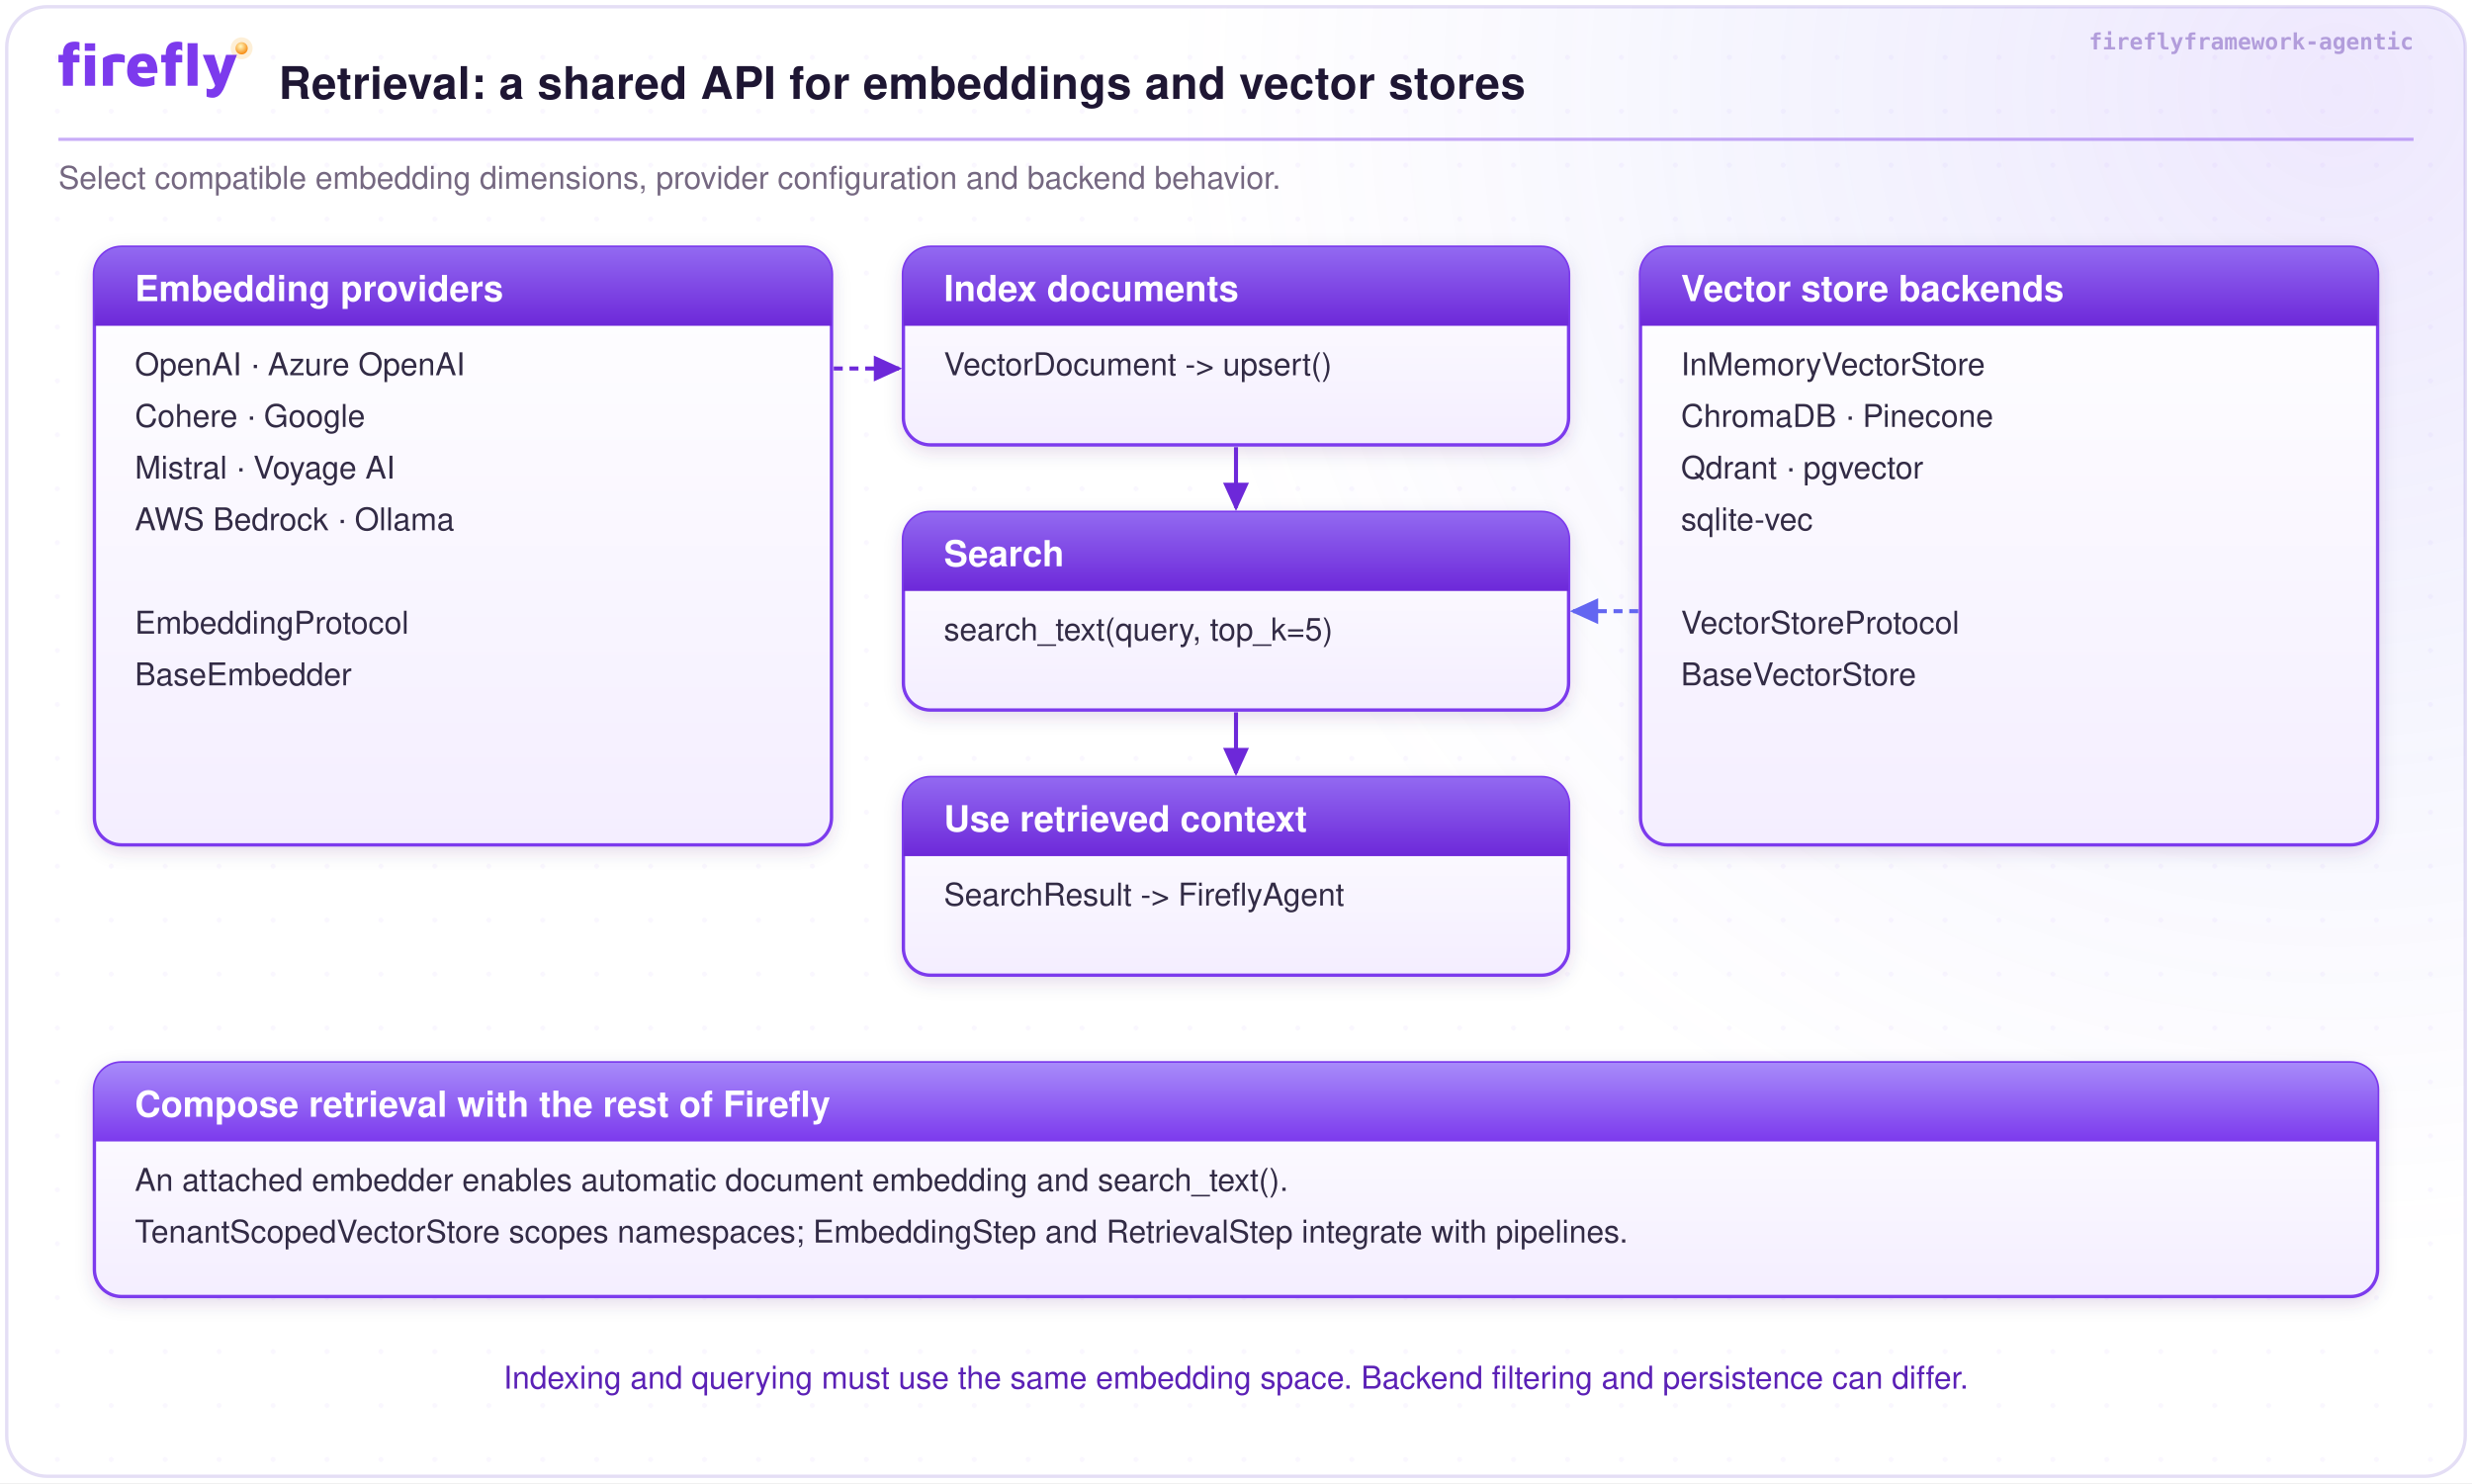
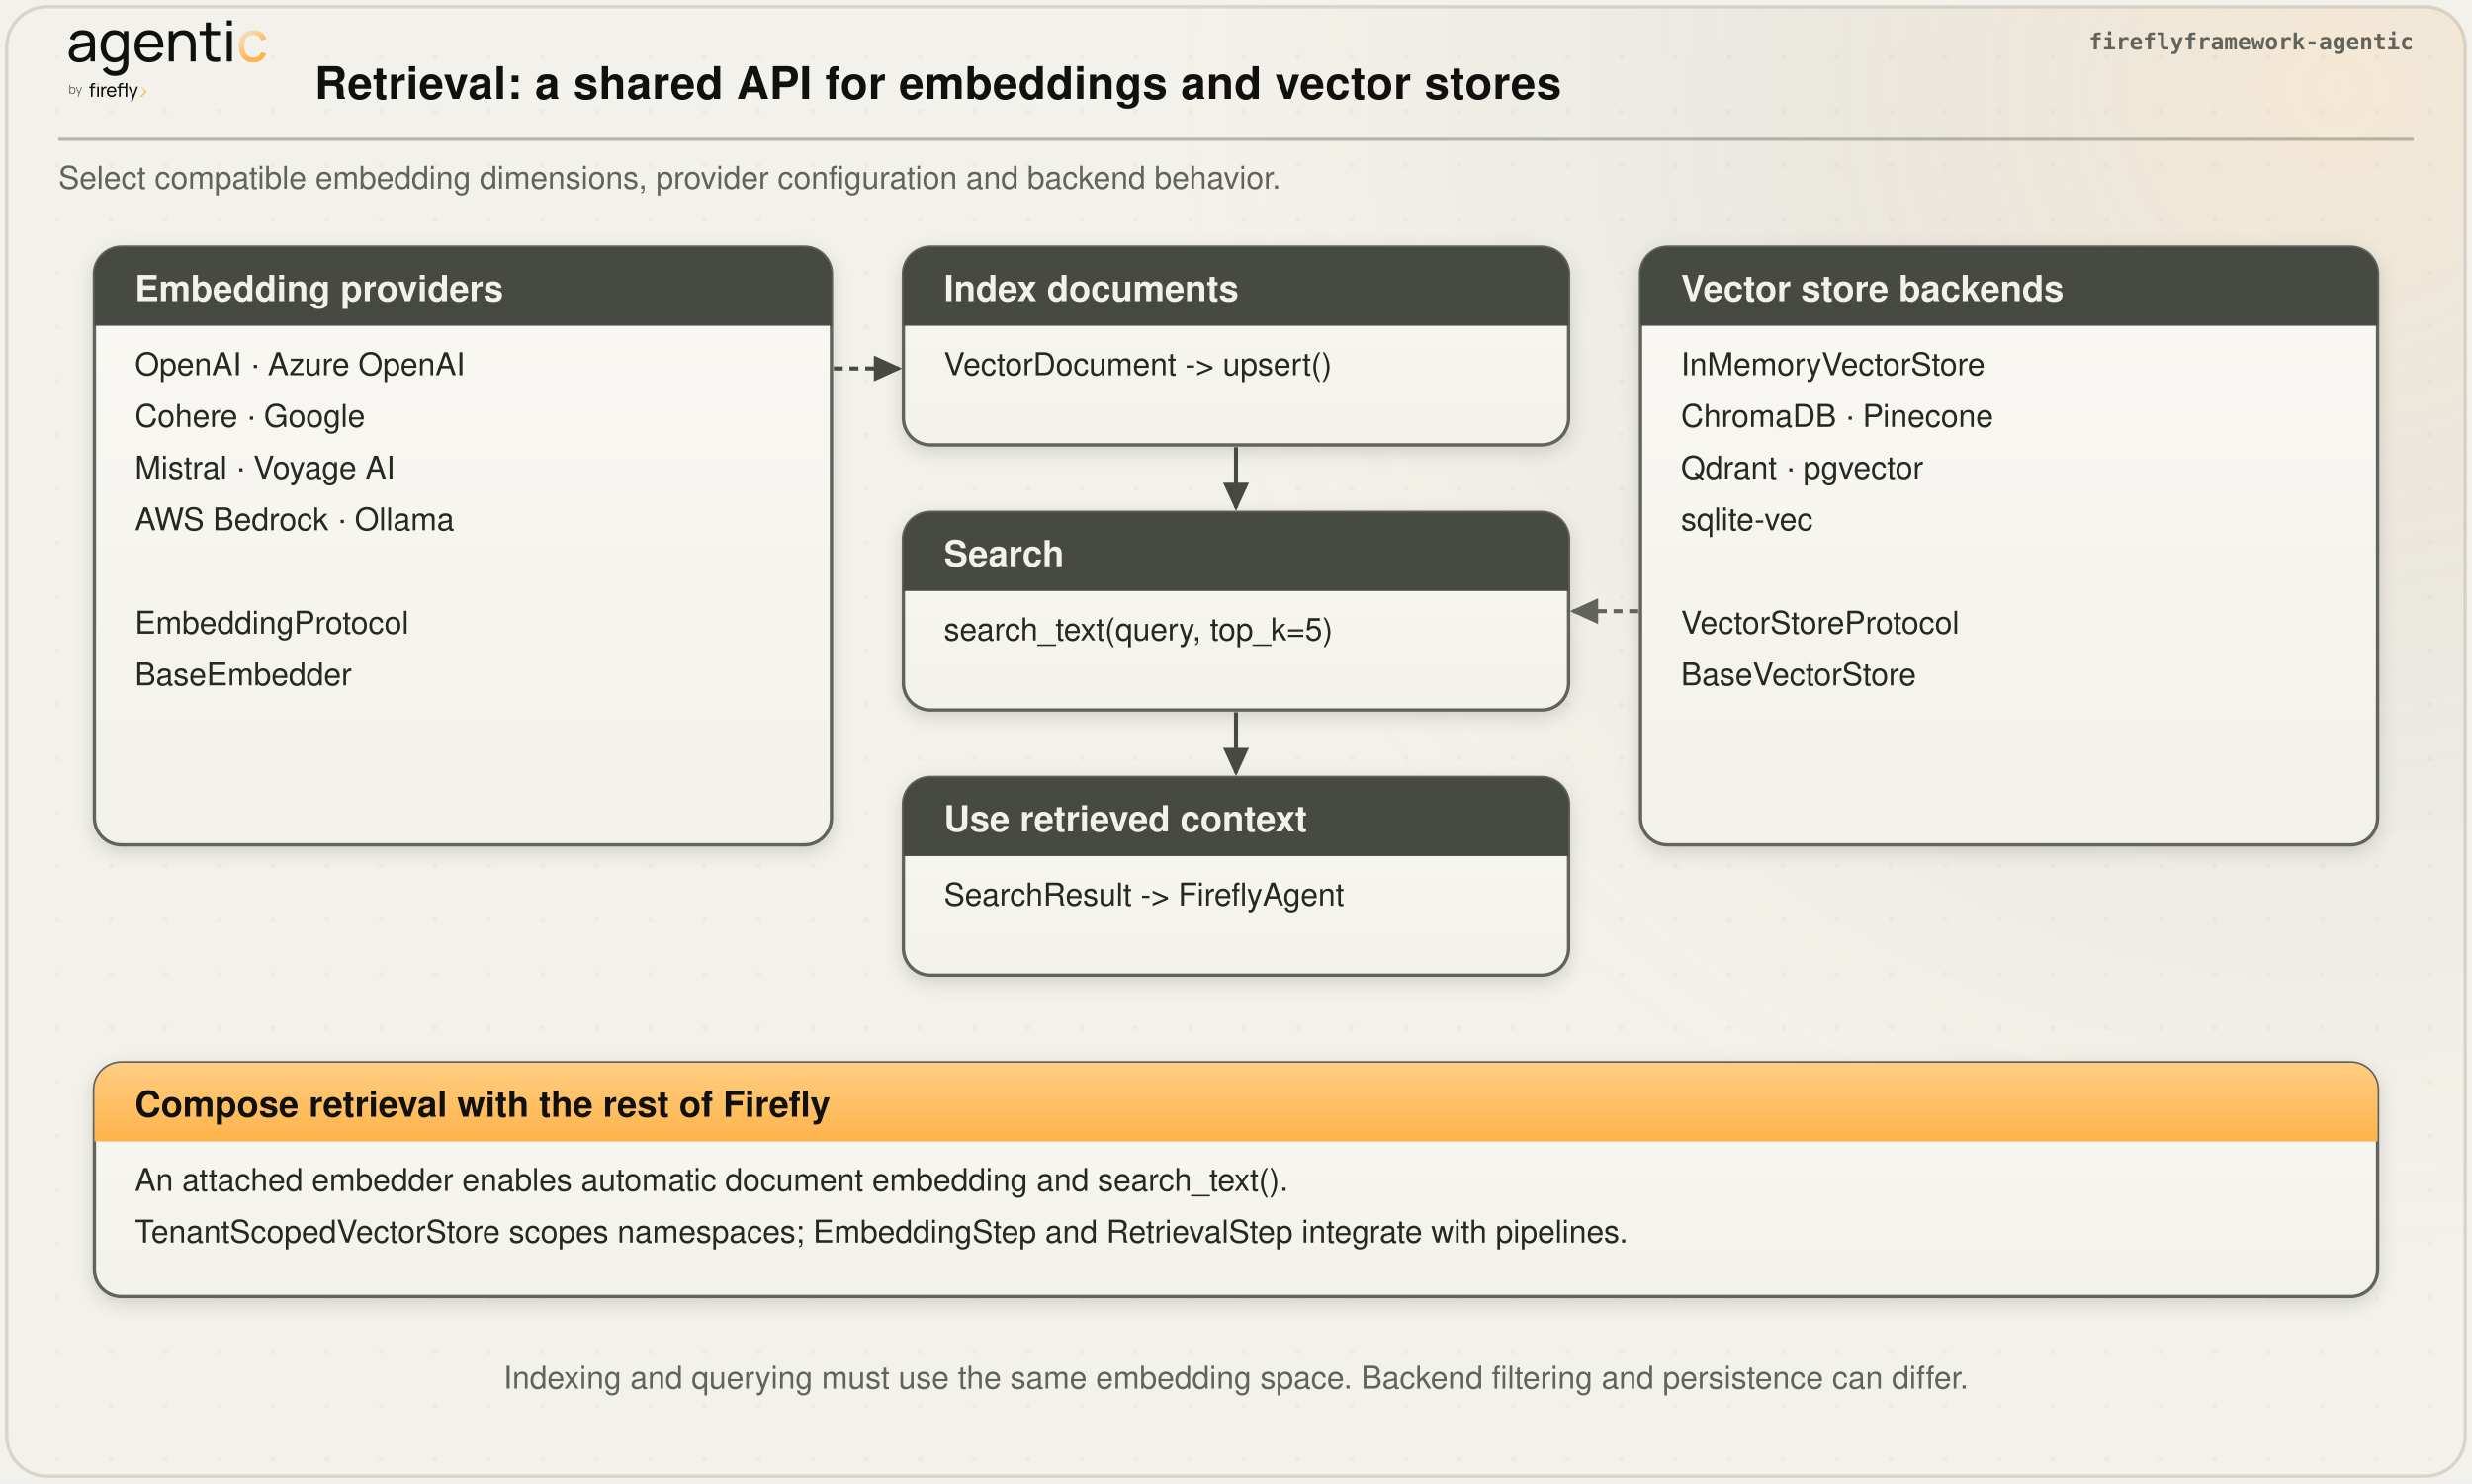
<svg xmlns="http://www.w3.org/2000/svg" width="1100" height="660" viewBox="0 0 1100 660" role="img" aria-labelledby="diagram-title diagram-description" font-family="-apple-system,'Segoe UI',Helvetica,Arial,sans-serif">
  <defs>
    <linearGradient id="hdr" x1="0" y1="0" x2="0" y2="1">
-       <stop offset="0" stop-color="#9269f1" />
-       <stop offset="1" stop-color="#6d28d9" />
+       <stop offset="0" stop-color="#474a42" />
+       <stop offset="1" stop-color="#474a42" />
    </linearGradient>
    <linearGradient id="door" x1="0" y1="0" x2="0" y2="1">
-       <stop offset="0" stop-color="#a78bfa" />
-       <stop offset="1" stop-color="#7c3aed" />
+       <stop offset="0" stop-color="#ffce82" />
+       <stop offset="1" stop-color="#ffb34a" />
    </linearGradient>
    <linearGradient id="bed" x1="0" y1="0" x2="0" y2="1">
-       <stop offset="0" stop-color="#271c41" />
-       <stop offset="1" stop-color="#140e25" />
+       <stop offset="0" stop-color="#272820" />
+       <stop offset="1" stop-color="#10110f" />
    </linearGradient>
    <linearGradient id="card" x1="0" y1="0" x2="0" y2="1">
-       <stop offset="0" stop-color="#ffffff" />
-       <stop offset="1" stop-color="#f4eeff" />
+       <stop offset="0" stop-color="#f9f8f4" />
+       <stop offset="1" stop-color="#f3f1eb" />
    </linearGradient>
    <radialGradient id="amb" cx="1040" cy="40" r="520" gradientUnits="userSpaceOnUse">
-       <stop offset="0" stop-color="#8b5cf6" stop-opacity="0.14" />
-       <stop offset="0.6" stop-color="#6366f1" stop-opacity="0.05" />
-       <stop offset="1" stop-color="#8b5cf6" stop-opacity="0" />
+       <stop offset="0" stop-color="#ffb34a" stop-opacity="0.14" />
+       <stop offset="0.6" stop-color="#62645b" stop-opacity="0.05" />
+       <stop offset="1" stop-color="#ffb34a" stop-opacity="0" />
    </radialGradient>
    <pattern id="grid" width="24" height="24" patternUnits="userSpaceOnUse">
-       <circle cx="1.5" cy="1.5" r="1.1" fill="#8b5cf6" opacity="0.05" />
+       <circle cx="1.5" cy="1.5" r="1.1" fill="#62645b" opacity="0.05" />
    </pattern>
    <filter id="sh" x="-25%" y="-25%" width="150%" height="180%">
-       <feDropShadow dx="0" dy="2.5" stdDeviation="4" flood-color="#3b1d6e" flood-opacity="0.14" />
+       <feDropShadow dx="0" dy="2.5" stdDeviation="4" flood-color="#10110f" flood-opacity="0.14" />
    </filter>
    <marker id="arr" markerWidth="9" markerHeight="9" refX="6.2" refY="3.2" orient="auto">
-       <path d="M0 0L7 3.2L0 6.4Z" fill="#6d28d9" />
+       <path d="M0 0L7 3.2L0 6.4Z" fill="#474a42" />
    </marker>
    <marker id="arrb" markerWidth="9" markerHeight="9" refX="6.2" refY="3.2" orient="auto">
-       <path d="M0 0L7 3.2L0 6.4Z" fill="#6366f1" />
+       <path d="M0 0L7 3.2L0 6.4Z" fill="#62645b" />
    </marker>
    <marker id="arra" markerWidth="9" markerHeight="9" refX="6.2" refY="3.2" orient="auto">
-       <path d="M0 0L7 3.2L0 6.4Z" fill="#c2722a" />
+       <path d="M0 0L7 3.2L0 6.4Z" fill="#8a5719" />
    </marker>
    <g id="fly">
-       <circle r="8.5" fill="#a78bfa" opacity="0.10" />
-       <circle r="4.6" fill="#c4b5fd" opacity="0.22" />
-       <circle r="2.4" fill="#ddd6fe" opacity="0.75" />
-       <circle r="1.2" fill="#f5f3ff" />
+       <circle r="8.5" fill="#ffce82" opacity="0.10" />
+       <circle r="4.6" fill="#bfb8ab" opacity="0.22" />
+       <circle r="2.4" fill="#f3f1eb" opacity="0.75" />
+       <circle r="1.2" fill="#f3f1eb" />
    </g>
    <g id="ffly">
-       <circle r="8.5" fill="#f6a821" opacity="0.10" />
-       <circle r="4.6" fill="#ffc24a" opacity="0.22" />
-       <circle r="2.4" fill="#ffd980" opacity="0.78" />
-       <circle r="1.2" fill="#fff6e0" />
+       <circle r="8.5" fill="#ffb34a" opacity="0.10" />
+       <circle r="4.6" fill="#ffb34a" opacity="0.22" />
+       <circle r="2.4" fill="#ffce82" opacity="0.78" />
+       <circle r="1.2" fill="#f3f1eb" />
    </g>
    <radialGradient id="dot" cx="42%" cy="34%" r="72%">
-       <stop offset="0" stop-color="#FFF9C1" />
-       <stop offset="1" stop-color="#F68000" />
+       <stop offset="0" stop-color="#ffce82" />
+       <stop offset="1" stop-color="#ffb34a" />
    </radialGradient>
  </defs>
-   <rect width="1100" height="660" fill="#ffffff" />
-   <rect x="3" y="3" width="1094" height="654" rx="18" fill="#ffffff" stroke="#e4def5" stroke-width="1.5" />
+   <rect width="1100" height="660" fill="#f3f1eb" />
+   <rect x="3" y="3" width="1094" height="654" rx="18" fill="#f3f1eb" stroke="#d8d4ca" stroke-width="1.5" />
  <rect x="3" y="3" width="1094" height="654" rx="18" fill="url(#grid)" />
  <rect x="3" y="3" width="1094" height="654" rx="18" fill="url(#amb)" />
-   <circle cx="107.52" cy="21.50" r="4.89" fill="#f6a821" opacity="0.18" />
-   <g transform="translate(25.28,11.90) scale(0.1812)">
-     <path d="M14.85 145V87.55H4.05V68.95H15.15V67.6C15.15 62.8 15.6 58.65 16.5 55.15C17.5 51.55 18.85 48.55 20.55 46.15C22.25 43.75 24.35 41.85 26.85 40.45C29.35 39.05 32.1 38.05 35.1 37.45C38.2 36.85 41.55 36.55 45.15 36.55C46.75 36.55 48.55 36.7 50.55 37C52.65 37.2 54.35 37.55 55.65 38.05V59.95C54.55 58.75 53.45 57.8 52.35 57.1C51.25 56.3 49.65 55.9 47.55 55.9C46.35 55.9 45.25 56.1 44.25 56.5C43.35 56.8 42.55 57.3 41.85 58C41.25 58.6 40.75 59.45 40.35 60.55C40.05 61.65 39.9 62.9 39.9 64.3V68.95H55.65V87.55H39.6V145H14.85ZM69 145V70.15H93.9L94.05 145H69ZM68.7 59.2V40.75H94.2V59.2H68.7ZM113.161 145V77.35C114.661 75.95 117.211 74.45 120.811 72.85C124.411 71.15 128.511 69.7 133.111 68.5C137.811 67.2 142.411 66.55 146.911 66.55C152.411 66.55 156.711 66.95 159.811 67.75C162.911 68.55 165.261 69.55 166.861 70.75V88.6C165.261 88.2 163.161 87.85 160.561 87.55C157.961 87.25 155.211 87.05 152.311 86.95C149.411 86.85 146.661 86.85 144.061 86.95C141.561 87.05 139.511 87.2 137.911 87.4V145H113.161ZM212.128 147.25C204.328 147.25 197.428 145.7 191.428 142.6C185.528 139.4 180.928 134.9 177.628 129.1C174.328 123.2 172.678 116.25 172.678 108.25C172.678 94.95 176.028 84.6 182.728 77.2C189.428 69.8 199.078 66.1 211.678 66.1C220.078 66.1 226.878 67.9 232.078 71.5C237.278 75.1 241.128 80.45 243.628 87.55C246.128 94.65 247.328 103.35 247.228 113.65H189.928L186.928 98.5H226.228L223.228 106.6C223.128 98.5 222.078 92.85 220.078 89.65C218.178 86.35 214.978 84.7 210.478 84.7C208.078 84.7 205.878 85.4 203.878 86.8C201.878 88.1 200.278 90.25 199.078 93.25C197.978 96.25 197.428 100.3 197.428 105.4C197.428 112.3 199.028 117.6 202.228 121.3C205.528 124.9 210.928 126.7 218.428 126.7C221.128 126.7 223.828 126.4 226.528 125.8C229.228 125.1 231.728 124.3 234.028 123.4C236.328 122.5 238.278 121.8 239.878 121.3V142.3C236.378 143.6 232.378 144.75 227.878 145.75C223.478 146.75 218.228 147.25 212.128 147.25ZM267.243 145V87.55H256.443V68.95H267.543V67.6C267.543 62.8 267.993 58.65 268.893 55.15C269.893 51.55 271.243 48.55 272.943 46.15C274.643 43.75 276.743 41.85 279.243 40.45C281.743 39.05 284.493 38.05 287.493 37.45C290.593 36.85 293.943 36.55 297.543 36.55C299.143 36.55 300.943 36.7 302.943 37C305.043 37.2 306.743 37.55 308.043 38.05V59.95C306.943 58.75 305.843 57.8 304.743 57.1C303.643 56.3 302.043 55.9 299.943 55.9C298.743 55.9 297.643 56.1 296.643 56.5C295.743 56.8 294.943 57.3 294.243 58C293.643 58.6 293.143 59.45 292.743 60.55C292.443 61.65 292.293 62.9 292.293 64.3V68.95H308.043V87.55H291.993V145H267.243ZM345.693 145H321.093V40.3H345.693V145ZM382.828 174.4C380.128 174.4 377.428 174.15 374.728 173.65C372.128 173.15 369.828 172.45 367.828 171.55V151.6C369.728 152.2 371.378 152.65 372.778 152.95C374.278 153.25 375.778 153.4 377.278 153.4C379.578 153.4 381.628 152.85 383.428 151.75C385.228 150.75 386.728 148.95 387.928 146.35C389.128 143.75 389.978 140 390.478 135.1L391.078 149.5L358.378 68.95H386.728L402.478 119.95H400.228L415.678 68.95H442.378L413.128 144.85C410.328 152.05 407.328 157.8 404.128 162.1C400.928 166.5 397.528 169.65 393.928 171.55C390.328 173.45 386.628 174.4 382.828 174.4Z" fill="#7c3aed" />
-   </g>
-   <circle cx="107.52" cy="21.50" r="2.72" fill="url(#dot)" />
-   <text x="124" y="44" font-size="20" font-weight="800" fill="#1e1633" font-family="-apple-system,'Segoe UI',Helvetica,Arial,sans-serif" letter-spacing="0.2">Retrieval: a shared API for embeddings and vector stores</text>
-   <text x="1074" y="22" text-anchor="end" font-size="10" font-weight="600" fill="#b29ddb" font-family="ui-monospace,'SF Mono',Menlo,Consolas,monospace">fireflyframework-agentic</text>
-   <line x1="26" y1="62" x2="1074" y2="62" stroke="#7c3aed" stroke-width="1.4" opacity="0.42" />
-   <text x="26" y="84" font-size="14" fill="#756881" font-family="-apple-system,'Segoe UI',Helvetica,Arial,sans-serif">Select compatible embedding dimensions, provider configuration and backend behavior.</text>
+   <svg width="98" height="43.519" viewBox="0 0 544.96 242" x="26" y="4">
+     <defs>
+       <linearGradient id="brand-logo-light-26-4-agentic-trail" gradientUnits="userSpaceOnUse" x1="150" y1="1050" x2="870" y2="160">
+         <stop offset="0" stop-color="#ffb34a" stop-opacity="0.2" />
+         <stop offset="0.8" stop-color="#ffb34a" stop-opacity="1" />
+       </linearGradient>
+     </defs>
+     <g fill="#10110f" transform="translate(20 130) scale(0.07 -0.07)">
+       <g transform="translate(0 0)">
+         <path d="M447 -30Q326 -30 244.5 14.5Q163 59 121.5 132Q80 205 80 292Q80 377 112.5 439.5Q145 502 204 543.5Q263 585 345 609Q422 630 517.5 645.5Q613 661 711 674Q773 682 830 690Q827 813 773 875Q712 944 564 944Q466 944 392.5 899.5Q319 855 289 755L120 806Q159 948 271 1029Q383 1110 566 1110Q713 1110 818.5 1057.5Q924 1005 970 899Q993 849 999 790.5Q1005 732 1005 668L1005 0L847 0L847 168Q793 86 714 37Q604 -30 447 -30ZM474 119Q570 119 640.5 153.5Q711 188 754 244.5Q797 301 810 368Q825 418 827 480Q827 513 828 538Q773 531 719 524Q635 513 560 500.5Q485 488 425 471Q381 457 342.5 435Q304 413 280.5 378.5Q257 344 257 293Q257 249 279.5 209Q302 169 349.5 144Q397 119 474 119Z" />
+       </g>
+       <g transform="translate(1125 0)">
+         <path d="M577 -510Q492 -510 411 -484Q330 -458 262.5 -405.5Q195 -353 150 -273L313 -187Q353 -266 426.5 -302Q500 -338 578 -338Q681 -338 749 -300.5Q817 -263 849.5 -189Q882 -115 881 -5L881 99Q853 69 820 46Q716 -30 564 -30Q413 -30 305 45.5Q197 121 138.5 250Q80 379 80 541Q80 703 138.5 832Q197 961 305 1035.5Q413 1110 563 1110Q716 1110 820 1036Q866 1003 902 960L902 1080L1060 1080L1060 -7Q1060 -51 1057.5 -92Q1055 -133 1047 -173Q1026 -288 964 -362.5Q902 -437 804 -473.5Q706 -510 577 -510ZM586 133Q695 133 765 185.5Q835 238 868.5 330.5Q902 423 902 541Q902 661 868.5 752.5Q835 844 766 895.5Q697 947 591 947Q481 947 409.5 893Q338 839 303.5 747Q269 655 269 541Q269 426 304 333.5Q339 241 409.5 187Q480 133 586 133Z" />
+       </g>
+       <g transform="translate(2325 0)">
+         <path d="M608 -30Q449 -30 330.5 40.5Q212 111 146 237.5Q80 364 80 533Q80 710 145 839.5Q210 969 326.5 1039.5Q443 1110 600 1110Q763 1110 877.5 1035Q992 960 1049.5 821Q1107 682 1099 490L271 490Q281 335 355 244Q441 139 600 139Q707 139 786 188Q865 237 910 329L1081 270Q1018 127 891.5 48.5Q765 -30 608 -30ZM914 633Q900 774 838 852Q760 950 606 950Q441 950 355 844Q290 764 274 633Z" />
+       </g>
+       <g transform="translate(3476 0)">
+         <path d="M909 0L909 541Q909 618 895.5 689Q882 760 848.5 816.5Q815 873 758.5 906Q702 939 616 939Q549 939 494.5 916.5Q440 894 401 848Q362 802 340.5 732.5Q319 663 319 569L319 0L139 0L139 1080L299 1080L299 941Q348 1006 418 1048Q520 1108 659 1108Q764 1108 838 1075Q912 1042 961 987.5Q1010 933 1038 865.5Q1066 798 1077.5 728.5Q1089 659 1089 597L1089 0Z" />
+       </g>
+       <g transform="translate(4685 0)">
+         <path d="M743 0Q647 -19 553.5 -15.5Q460 -12 387 22.5Q314 57 276 130Q244 194 241.5 259.5Q239 325 239 408L239 933L20 933L20 1080L239 1080L239 1380L417 1380L417 1080L743 1080L743 933L417 933L417 416Q417 350 418.5 303Q420 256 439 222Q475 158 553.5 147Q632 136 743 153Z" />
+       </g>
+       <g transform="translate(5508 0)">
+         <path d="M160 1271L160 1455L338 1455L338 1271ZM160 0L160 1080L338 1080L338 0Z" />
+       </g>
+       <g transform="translate(6006 0)">
+         <path d="M595 -30Q431 -30 316.5 43.5Q202 117 142 246Q82 375 80 540Q82 709 143.5 837.5Q205 966 320 1038Q435 1110 597 1110Q768 1110 891.5 1026Q1015 942 1057 796L881 743Q847 837 770.5 889Q694 941 595 941Q484 941 412 889.5Q340 838 305 747.5Q270 657 269 540Q271 360 352.5 249.5Q434 139 595 139Q701 139 771 187.5Q841 236 877 328L1057 281Q1001 130 882 50Q763 -30 595 -30Z" data-agentic-terminal="trail-c" fill="url(#brand-logo-light-26-4-agentic-trail)" />
+       </g>
+     </g>
+     <g fill="#62645b" transform="translate(25 210) scale(0.0155 -0.0155)">
+       <path d="M625 -30Q476 -30 373 46Q314 89 271 150L271 0L139 0L139 1440L287 1440L287 953Q325 1001 375 1036Q479 1110 631 1110Q779 1110 885 1035Q991 960 1047.5 831Q1104 702 1104 541Q1104 379 1047 250Q990 121 883 45.5Q776 -30 625 -30ZM610 107Q723 107 798 164Q873 221 910.5 319.5Q948 418 948 541Q948 663 911 761Q874 859 798.5 916Q723 973 607 973Q494 973 419.5 918Q345 863 308 765.5Q271 668 271 541Q271 416 308 317.5Q345 219 420 163Q495 107 610 107Z" transform="translate(0 0)" />
+       <path d="M294 -480L472 3L33 1080L189 1080L544 192L871 1080L1021 1080L441 -480Z" transform="translate(1131 0)" />
+     </g>
+     <svg x="76" y="183" width="143" height="45.48" viewBox="5 -148 619.4 197">
+       <defs>
+         <linearGradient id="brand-logo-light-26-4-firefly-trail" gradientUnits="userSpaceOnUse" x1="567.4" y1="-108" x2="623.4" y2="-54">
+           <stop offset="0" stop-color="#ffb34a" stop-opacity="0.2" />
+           <stop offset="0.8" stop-color="#ffb34a" stop-opacity="1" />
+         </linearGradient>
+       </defs>
+       <path d="M24.3 0L24.3 -93.3L6 -93.3L6 -108L24.3 -108L24.3 -113.9Q24.3 -118.1 24.7 -122.45Q25.1 -126.8 26.5 -130.95Q27.9 -135.1 31.1 -138.6Q34.8 -142.7 39.2 -144.45Q43.6 -146.2 48.15 -146.6Q52.7 -147 56.8 -147L70.5 -147L70.5 -132.2L57.8 -132.2Q49.9 -132.2 46 -128.35Q42.1 -124.5 42.1 -116.7L42.1 -108L70.5 -108L70.5 -93.3L42.1 -93.3L42.1 0ZM91.5 0L91.5 -108L109.3 -108L109.3 0ZM134.8 0L134.8 -108L150.7 -108L150.7 -90.8Q151.8 -92.7 153.1 -94.5Q156.1 -98.7 159.9 -101.4Q164.1 -104.8 169.4 -106.6Q174.7 -108.4 180.2 -108.75Q185.7 -109.1 190.5 -108L190.5 -91.3Q184.9 -92.8 178.2 -92.1Q171.5 -91.4 165.8 -87.2Q160.6 -83.5 157.75 -78.2Q154.9 -72.9 153.8 -66.75Q152.7 -60.6 152.7 -54.2L152.7 0ZM247.3 3Q231.4 3 219.55 -4.05Q207.7 -11.1 201.1 -23.75Q194.5 -36.4 194.5 -53.3Q194.5 -71 201 -83.95Q207.5 -96.9 219.15 -103.95Q230.8 -111 246.5 -111Q262.8 -111 274.25 -103.5Q285.7 -96 291.45 -82.1Q297.2 -68.2 296.4 -49L213.6 -49Q214.6 -33.5 222 -24.4Q230.6 -13.9 246.5 -13.9Q257.2 -13.9 265.1 -18.8Q273 -23.7 277.5 -32.9L294.6 -27Q288.3 -12.7 275.65 -4.85Q263 3 247.3 3ZM277.9 -63.3Q276.5 -77.4 270.3 -85.2Q262.5 -95 247.1 -95Q230.6 -95 222 -84.4Q215.5 -76.4 213.9 -63.3ZM324.4 0L324.4 -93.3L306.1 -93.3L306.1 -108L324.4 -108L324.4 -113.9Q324.4 -118.1 324.8 -122.45Q325.2 -126.8 326.6 -130.95Q328 -135.1 331.2 -138.6Q334.9 -142.7 339.3 -144.45Q343.7 -146.2 348.25 -146.6Q352.8 -147 356.9 -147L370.6 -147L370.6 -132.2L357.9 -132.2Q350 -132.2 346.1 -128.35Q342.2 -124.5 342.2 -116.7L342.2 -108L395.5 -108L395.5 -147L413.3 -147L413.3 0L395.5 0L395.5 -93.3L342.2 -93.3L342.2 0ZM452.8 48L470.6 -0.4L426.8 -108L445.5 -108L479.2 -23L510.8 -108L528.9 -108L470.1 48Z" fill="#10110f" />
+       <circle cx="100.4" cy="-136.3" r="9.97" fill="#ffb34a" />
+       <path d="M567.4 -108L623.4 -54L603.4 -54L547.4 -108Z" fill="url(#brand-logo-light-26-4-firefly-trail)" />
+       <path d="M623.4 -54L567.4 0L547.4 0L603.4 -54Z" fill="#ffb34a" />
+     </svg>
+   </svg>
+   <text x="140" y="44" font-size="20" font-weight="800" fill="#10110f" font-family="-apple-system,'Segoe UI',Helvetica,Arial,sans-serif" letter-spacing="0.2">Retrieval: a shared API for embeddings and vector stores</text>
+   <text x="1074" y="22" text-anchor="end" font-size="10" font-weight="600" fill="#62645b" font-family="ui-monospace,'SF Mono',Menlo,Consolas,monospace">fireflyframework-agentic</text>
+   <line x1="26" y1="62" x2="1074" y2="62" stroke="#62645b" stroke-width="1.4" opacity="0.42" />
+   <text x="26" y="84" font-size="14" fill="#62645b" font-family="-apple-system,'Segoe UI',Helvetica,Arial,sans-serif">Select compatible embedding dimensions, provider configuration and backend behavior.</text>
  <g filter="url(#sh)">
-     <rect x="42" y="110" width="328" height="266" rx="12" fill="url(#card)" stroke="#7c3aed" stroke-width="1.5" />
+     <rect x="42" y="110" width="328" height="266" rx="12" fill="url(#card)" stroke="#62645b" stroke-width="1.5" />
  </g>
  <path d="M42 122a12 12 0 0 1 12 -12h304a12 12 0 0 1 12 12v23H42Z" fill="url(#hdr)" />
-   <text x="60" y="134" font-size="16" font-weight="700" fill="#fff" font-family="-apple-system,'Segoe UI',Helvetica,Arial,sans-serif" text-anchor="start">Embedding providers</text>
-   <text x="60" y="167" font-size="14" font-weight="400" fill="#322b45" font-family="-apple-system,'Segoe UI',Helvetica,Arial,sans-serif" text-anchor="start">OpenAI · Azure OpenAI</text>
-   <text x="60" y="190" font-size="14" font-weight="400" fill="#322b45" font-family="-apple-system,'Segoe UI',Helvetica,Arial,sans-serif" text-anchor="start">Cohere · Google</text>
-   <text x="60" y="213" font-size="14" font-weight="400" fill="#322b45" font-family="-apple-system,'Segoe UI',Helvetica,Arial,sans-serif" text-anchor="start">Mistral · Voyage AI</text>
-   <text x="60" y="236" font-size="14" font-weight="400" fill="#322b45" font-family="-apple-system,'Segoe UI',Helvetica,Arial,sans-serif" text-anchor="start">AWS Bedrock · Ollama</text>
-   <text x="60" y="259" font-size="14" font-weight="400" fill="#322b45" font-family="-apple-system,'Segoe UI',Helvetica,Arial,sans-serif" text-anchor="start" />
-   <text x="60" y="282" font-size="14" font-weight="400" fill="#322b45" font-family="-apple-system,'Segoe UI',Helvetica,Arial,sans-serif" text-anchor="start">EmbeddingProtocol</text>
-   <text x="60" y="305" font-size="14" font-weight="400" fill="#322b45" font-family="-apple-system,'Segoe UI',Helvetica,Arial,sans-serif" text-anchor="start">BaseEmbedder</text>
+   <text x="60" y="134" font-size="16" font-weight="700" fill="#f3f1eb" font-family="-apple-system,'Segoe UI',Helvetica,Arial,sans-serif" text-anchor="start">Embedding providers</text>
+   <text x="60" y="167" font-size="14" font-weight="400" fill="#272820" font-family="-apple-system,'Segoe UI',Helvetica,Arial,sans-serif" text-anchor="start">OpenAI · Azure OpenAI</text>
+   <text x="60" y="190" font-size="14" font-weight="400" fill="#272820" font-family="-apple-system,'Segoe UI',Helvetica,Arial,sans-serif" text-anchor="start">Cohere · Google</text>
+   <text x="60" y="213" font-size="14" font-weight="400" fill="#272820" font-family="-apple-system,'Segoe UI',Helvetica,Arial,sans-serif" text-anchor="start">Mistral · Voyage AI</text>
+   <text x="60" y="236" font-size="14" font-weight="400" fill="#272820" font-family="-apple-system,'Segoe UI',Helvetica,Arial,sans-serif" text-anchor="start">AWS Bedrock · Ollama</text>
+   <text x="60" y="259" font-size="14" font-weight="400" fill="#272820" font-family="-apple-system,'Segoe UI',Helvetica,Arial,sans-serif" text-anchor="start" />
+   <text x="60" y="282" font-size="14" font-weight="400" fill="#272820" font-family="-apple-system,'Segoe UI',Helvetica,Arial,sans-serif" text-anchor="start">EmbeddingProtocol</text>
+   <text x="60" y="305" font-size="14" font-weight="400" fill="#272820" font-family="-apple-system,'Segoe UI',Helvetica,Arial,sans-serif" text-anchor="start">BaseEmbedder</text>
  <g filter="url(#sh)">
-     <rect x="730" y="110" width="328" height="266" rx="12" fill="url(#card)" stroke="#7c3aed" stroke-width="1.5" />
+     <rect x="730" y="110" width="328" height="266" rx="12" fill="url(#card)" stroke="#62645b" stroke-width="1.5" />
  </g>
  <path d="M730 122a12 12 0 0 1 12 -12h304a12 12 0 0 1 12 12v23H730Z" fill="url(#hdr)" />
-   <text x="748" y="134" font-size="16" font-weight="700" fill="#fff" font-family="-apple-system,'Segoe UI',Helvetica,Arial,sans-serif" text-anchor="start">Vector store backends</text>
-   <text x="748" y="167" font-size="14" font-weight="400" fill="#322b45" font-family="-apple-system,'Segoe UI',Helvetica,Arial,sans-serif" text-anchor="start">InMemoryVectorStore</text>
-   <text x="748" y="190" font-size="14" font-weight="400" fill="#322b45" font-family="-apple-system,'Segoe UI',Helvetica,Arial,sans-serif" text-anchor="start">ChromaDB · Pinecone</text>
-   <text x="748" y="213" font-size="14" font-weight="400" fill="#322b45" font-family="-apple-system,'Segoe UI',Helvetica,Arial,sans-serif" text-anchor="start">Qdrant · pgvector</text>
-   <text x="748" y="236" font-size="14" font-weight="400" fill="#322b45" font-family="-apple-system,'Segoe UI',Helvetica,Arial,sans-serif" text-anchor="start">sqlite-vec</text>
-   <text x="748" y="259" font-size="14" font-weight="400" fill="#322b45" font-family="-apple-system,'Segoe UI',Helvetica,Arial,sans-serif" text-anchor="start" />
-   <text x="748" y="282" font-size="14" font-weight="400" fill="#322b45" font-family="-apple-system,'Segoe UI',Helvetica,Arial,sans-serif" text-anchor="start">VectorStoreProtocol</text>
-   <text x="748" y="305" font-size="14" font-weight="400" fill="#322b45" font-family="-apple-system,'Segoe UI',Helvetica,Arial,sans-serif" text-anchor="start">BaseVectorStore</text>
+   <text x="748" y="134" font-size="16" font-weight="700" fill="#f3f1eb" font-family="-apple-system,'Segoe UI',Helvetica,Arial,sans-serif" text-anchor="start">Vector store backends</text>
+   <text x="748" y="167" font-size="14" font-weight="400" fill="#272820" font-family="-apple-system,'Segoe UI',Helvetica,Arial,sans-serif" text-anchor="start">InMemoryVectorStore</text>
+   <text x="748" y="190" font-size="14" font-weight="400" fill="#272820" font-family="-apple-system,'Segoe UI',Helvetica,Arial,sans-serif" text-anchor="start">ChromaDB · Pinecone</text>
+   <text x="748" y="213" font-size="14" font-weight="400" fill="#272820" font-family="-apple-system,'Segoe UI',Helvetica,Arial,sans-serif" text-anchor="start">Qdrant · pgvector</text>
+   <text x="748" y="236" font-size="14" font-weight="400" fill="#272820" font-family="-apple-system,'Segoe UI',Helvetica,Arial,sans-serif" text-anchor="start">sqlite-vec</text>
+   <text x="748" y="259" font-size="14" font-weight="400" fill="#272820" font-family="-apple-system,'Segoe UI',Helvetica,Arial,sans-serif" text-anchor="start" />
+   <text x="748" y="282" font-size="14" font-weight="400" fill="#272820" font-family="-apple-system,'Segoe UI',Helvetica,Arial,sans-serif" text-anchor="start">VectorStoreProtocol</text>
+   <text x="748" y="305" font-size="14" font-weight="400" fill="#272820" font-family="-apple-system,'Segoe UI',Helvetica,Arial,sans-serif" text-anchor="start">BaseVectorStore</text>
  <g filter="url(#sh)">
-     <rect x="402" y="110" width="296" height="88" rx="12" fill="url(#card)" stroke="#7c3aed" stroke-width="1.5" />
+     <rect x="402" y="110" width="296" height="88" rx="12" fill="url(#card)" stroke="#62645b" stroke-width="1.5" />
  </g>
  <path d="M402 122a12 12 0 0 1 12 -12h272a12 12 0 0 1 12 12v23H402Z" fill="url(#hdr)" />
-   <text x="420" y="134" font-size="16" font-weight="700" fill="#fff" font-family="-apple-system,'Segoe UI',Helvetica,Arial,sans-serif" text-anchor="start">Index documents</text>
-   <text x="420" y="167" font-size="14" font-weight="400" fill="#322b45" font-family="-apple-system,'Segoe UI',Helvetica,Arial,sans-serif" text-anchor="start">VectorDocument -&gt; upsert()</text>
-   <line x1="550.0" y1="199.0" x2="550.0" y2="226.0" stroke="#6d28d9" stroke-width="1.8" marker-end="url(#arr)" />
+   <text x="420" y="134" font-size="16" font-weight="700" fill="#f3f1eb" font-family="-apple-system,'Segoe UI',Helvetica,Arial,sans-serif" text-anchor="start">Index documents</text>
+   <text x="420" y="167" font-size="14" font-weight="400" fill="#272820" font-family="-apple-system,'Segoe UI',Helvetica,Arial,sans-serif" text-anchor="start">VectorDocument -&gt; upsert()</text>
+   <line x1="550.0" y1="199.0" x2="550.0" y2="226.0" stroke="#474a42" stroke-width="1.8" marker-end="url(#arr)" />
  <g filter="url(#sh)">
-     <rect x="402" y="228" width="296" height="88" rx="12" fill="url(#card)" stroke="#7c3aed" stroke-width="1.5" />
+     <rect x="402" y="228" width="296" height="88" rx="12" fill="url(#card)" stroke="#62645b" stroke-width="1.5" />
  </g>
  <path d="M402 240a12 12 0 0 1 12 -12h272a12 12 0 0 1 12 12v23H402Z" fill="url(#hdr)" />
-   <text x="420" y="252" font-size="16" font-weight="700" fill="#fff" font-family="-apple-system,'Segoe UI',Helvetica,Arial,sans-serif" text-anchor="start">Search</text>
-   <text x="420" y="285" font-size="14" font-weight="400" fill="#322b45" font-family="-apple-system,'Segoe UI',Helvetica,Arial,sans-serif" text-anchor="start">search_text(query, top_k=5)</text>
-   <line x1="550.0" y1="317.0" x2="550.0" y2="344.0" stroke="#6d28d9" stroke-width="1.8" marker-end="url(#arr)" />
+   <text x="420" y="252" font-size="16" font-weight="700" fill="#f3f1eb" font-family="-apple-system,'Segoe UI',Helvetica,Arial,sans-serif" text-anchor="start">Search</text>
+   <text x="420" y="285" font-size="14" font-weight="400" fill="#272820" font-family="-apple-system,'Segoe UI',Helvetica,Arial,sans-serif" text-anchor="start">search_text(query, top_k=5)</text>
+   <line x1="550.0" y1="317.0" x2="550.0" y2="344.0" stroke="#474a42" stroke-width="1.8" marker-end="url(#arr)" />
  <g filter="url(#sh)">
-     <rect x="402" y="346" width="296" height="88" rx="12" fill="url(#card)" stroke="#7c3aed" stroke-width="1.5" />
+     <rect x="402" y="346" width="296" height="88" rx="12" fill="url(#card)" stroke="#62645b" stroke-width="1.5" />
  </g>
  <path d="M402 358a12 12 0 0 1 12 -12h272a12 12 0 0 1 12 12v23H402Z" fill="url(#hdr)" />
-   <text x="420" y="370" font-size="16" font-weight="700" fill="#fff" font-family="-apple-system,'Segoe UI',Helvetica,Arial,sans-serif" text-anchor="start">Use retrieved context</text>
-   <text x="420" y="403" font-size="14" font-weight="400" fill="#322b45" font-family="-apple-system,'Segoe UI',Helvetica,Arial,sans-serif" text-anchor="start">SearchResult -&gt; FireflyAgent</text>
-   <line x1="371.0" y1="164.0" x2="400.0" y2="164.0" stroke="#6d28d9" stroke-width="1.8" stroke-dasharray="4 3" marker-end="url(#arr)" />
-   <line x1="729.0" y1="272.0" x2="700.0" y2="272.0" stroke="#6366f1" stroke-width="1.8" stroke-dasharray="4 3" marker-end="url(#arrb)" />
+   <text x="420" y="370" font-size="16" font-weight="700" fill="#f3f1eb" font-family="-apple-system,'Segoe UI',Helvetica,Arial,sans-serif" text-anchor="start">Use retrieved context</text>
+   <text x="420" y="403" font-size="14" font-weight="400" fill="#272820" font-family="-apple-system,'Segoe UI',Helvetica,Arial,sans-serif" text-anchor="start">SearchResult -&gt; FireflyAgent</text>
+   <line x1="371.0" y1="164.0" x2="400.0" y2="164.0" stroke="#474a42" stroke-width="1.8" stroke-dasharray="4 3" marker-end="url(#arr)" />
+   <line x1="729.0" y1="272.0" x2="700.0" y2="272.0" stroke="#62645b" stroke-width="1.8" stroke-dasharray="4 3" marker-end="url(#arrb)" />
  <g filter="url(#sh)">
-     <rect x="42" y="473" width="1016" height="104" rx="12" fill="url(#card)" stroke="#7c3aed" stroke-width="1.5" />
+     <rect x="42" y="473" width="1016" height="104" rx="12" fill="url(#card)" stroke="#62645b" stroke-width="1.5" />
  </g>
  <path d="M42 485a12 12 0 0 1 12 -12h992a12 12 0 0 1 12 12v23H42Z" fill="url(#door)" />
-   <text x="60" y="497" font-size="16" font-weight="700" fill="#fff" font-family="-apple-system,'Segoe UI',Helvetica,Arial,sans-serif" text-anchor="start">Compose retrieval with the rest of Firefly</text>
-   <text x="60" y="530" font-size="14" font-weight="400" fill="#322b45" font-family="-apple-system,'Segoe UI',Helvetica,Arial,sans-serif" text-anchor="start">An attached embedder enables automatic document embedding and search_text().</text>
-   <text x="60" y="553" font-size="14" font-weight="400" fill="#322b45" font-family="-apple-system,'Segoe UI',Helvetica,Arial,sans-serif" text-anchor="start">TenantScopedVectorStore scopes namespaces; EmbeddingStep and RetrievalStep integrate with pipelines.</text>
-   <text x="550" y="618" font-size="14" font-weight="400" fill="#5b21b6" font-family="-apple-system,'Segoe UI',Helvetica,Arial,sans-serif" text-anchor="middle">Indexing and querying must use the same embedding space. Backend filtering and persistence can differ.</text>
+   <text x="60" y="497" font-size="16" font-weight="700" fill="#10110f" font-family="-apple-system,'Segoe UI',Helvetica,Arial,sans-serif" text-anchor="start">Compose retrieval with the rest of Firefly</text>
+   <text x="60" y="530" font-size="14" font-weight="400" fill="#272820" font-family="-apple-system,'Segoe UI',Helvetica,Arial,sans-serif" text-anchor="start">An attached embedder enables automatic document embedding and search_text().</text>
+   <text x="60" y="553" font-size="14" font-weight="400" fill="#272820" font-family="-apple-system,'Segoe UI',Helvetica,Arial,sans-serif" text-anchor="start">TenantScopedVectorStore scopes namespaces; EmbeddingStep and RetrievalStep integrate with pipelines.</text>
+   <text x="550" y="618" font-size="14" font-weight="400" fill="#62645b" font-family="-apple-system,'Segoe UI',Helvetica,Arial,sans-serif" text-anchor="middle">Indexing and querying must use the same embedding space. Backend filtering and persistence can differ.</text>
</svg>
